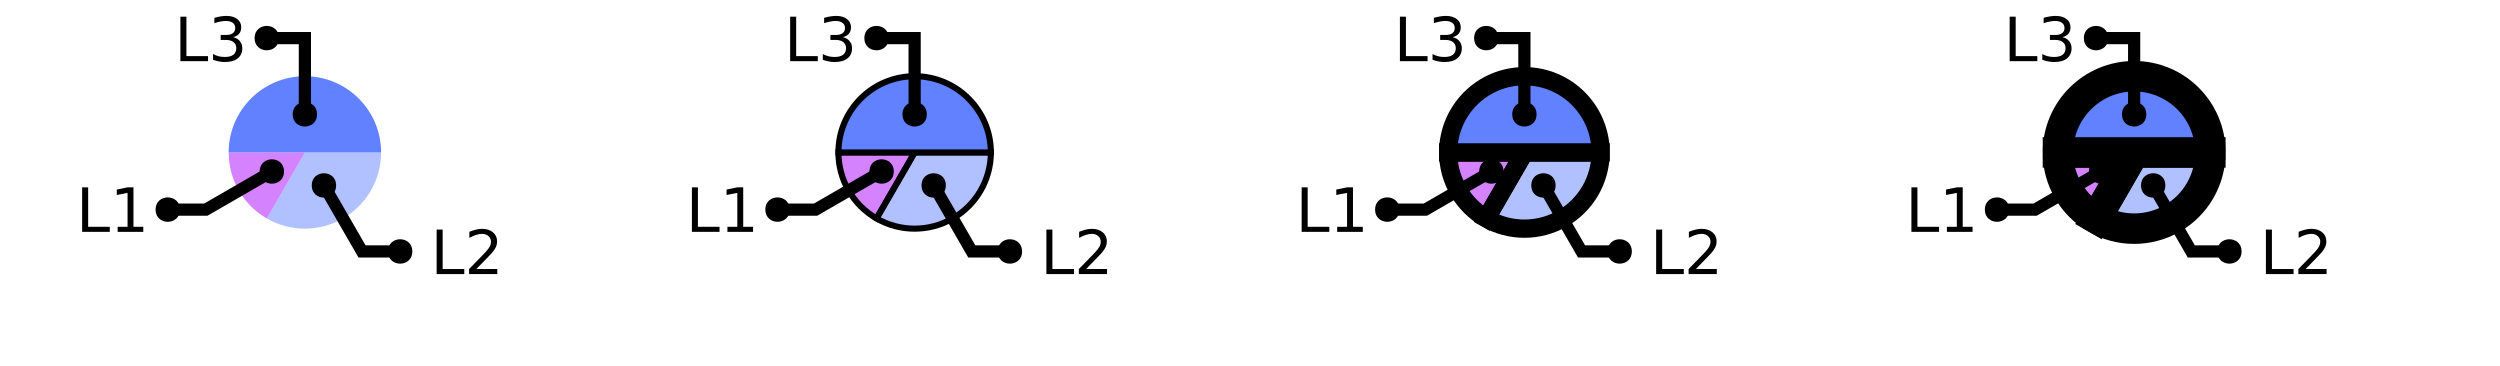
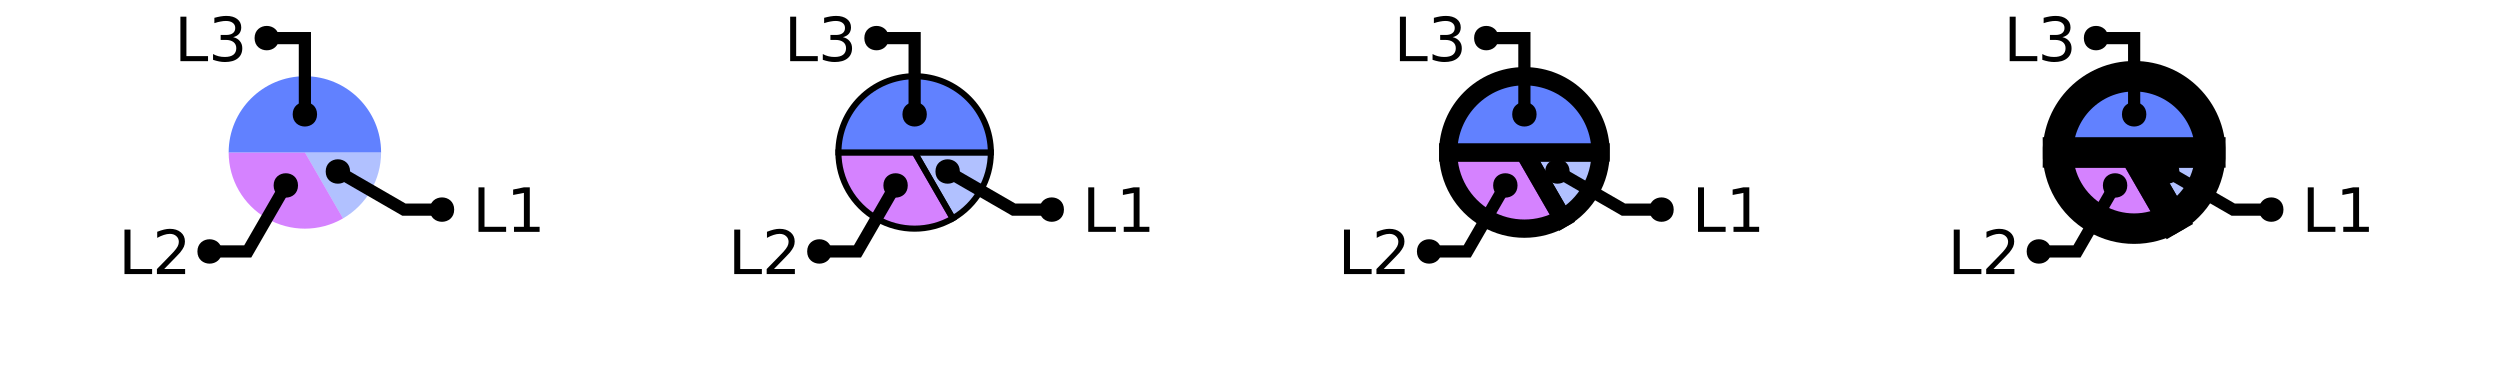
<svg xmlns="http://www.w3.org/2000/svg" xmlns:xlink="http://www.w3.org/1999/xlink" width="410pt" height="60pt" viewBox="0 0 410 60" version="1.1">
  <defs>
    <g>
      <symbol overflow="visible" id="glyph0-0">
        <path style="stroke:none;" d="M 0.5 1.766 L 0.5 -7.047 L 5.5 -7.047 L 5.5 1.766 Z M 1.062 1.219 L 4.938 1.219 L 4.938 -6.484 L 1.062 -6.484 Z M 1.062 1.219 " />
      </symbol>
      <symbol overflow="visible" id="glyph0-1">
        <path style="stroke:none;" d="M 0.984 -7.297 L 1.969 -7.297 L 1.969 -0.828 L 5.516 -0.828 L 5.516 0 L 0.984 0 Z M 0.984 -7.297 " />
      </symbol>
      <symbol overflow="visible" id="glyph0-2">
-         <path style="stroke:none;" d="M 1.922 -0.828 L 5.359 -0.828 L 5.359 0 L 0.734 0 L 0.734 -0.828 C 1.109 -1.211 1.617 -1.734 2.266 -2.391 C 2.91 -3.047 3.316 -3.469 3.484 -3.656 C 3.797 -4.008 4.016 -4.305 4.141 -4.547 C 4.266 -4.797 4.328 -5.039 4.328 -5.281 C 4.328 -5.664 4.191 -5.977 3.922 -6.219 C 3.648 -6.469 3.297 -6.594 2.859 -6.594 C 2.547 -6.594 2.219 -6.535 1.875 -6.422 C 1.539 -6.316 1.176 -6.156 0.781 -5.938 L 0.781 -6.938 C 1.176 -7.094 1.547 -7.211 1.891 -7.297 C 2.234 -7.379 2.551 -7.422 2.844 -7.422 C 3.594 -7.422 4.191 -7.234 4.641 -6.859 C 5.098 -6.484 5.328 -5.977 5.328 -5.344 C 5.328 -5.039 5.27 -4.754 5.156 -4.484 C 5.039 -4.223 4.836 -3.91 4.547 -3.547 C 4.461 -3.453 4.203 -3.176 3.766 -2.719 C 3.328 -2.27 2.711 -1.641 1.922 -0.828 Z M 1.922 -0.828 " />
+         <path style="stroke:none;" d="M 1.234 -0.828 L 2.859 -0.828 L 2.859 -6.391 L 1.094 -6.047 L 1.094 -6.938 L 2.844 -7.297 L 3.828 -7.297 L 3.828 -0.828 L 5.438 -0.828 L 5.438 0 L 1.234 0 Z M 1.234 -0.828 " />
      </symbol>
      <symbol overflow="visible" id="glyph0-3">
-         <path style="stroke:none;" d="M 1.234 -0.828 L 2.859 -0.828 L 2.859 -6.391 L 1.094 -6.047 L 1.094 -6.938 L 2.844 -7.297 L 3.828 -7.297 L 3.828 -0.828 L 5.438 -0.828 L 5.438 0 L 1.234 0 Z M 1.234 -0.828 " />
+         <path style="stroke:none;" d="M 1.922 -0.828 L 5.359 -0.828 L 5.359 0 L 0.734 0 L 0.734 -0.828 C 1.109 -1.211 1.617 -1.734 2.266 -2.391 C 2.91 -3.047 3.316 -3.469 3.484 -3.656 C 3.797 -4.008 4.016 -4.305 4.141 -4.547 C 4.266 -4.797 4.328 -5.039 4.328 -5.281 C 4.328 -5.664 4.191 -5.977 3.922 -6.219 C 3.648 -6.469 3.297 -6.594 2.859 -6.594 C 2.547 -6.594 2.219 -6.535 1.875 -6.422 C 1.539 -6.316 1.176 -6.156 0.781 -5.938 L 0.781 -6.938 C 1.176 -7.094 1.547 -7.211 1.891 -7.297 C 2.234 -7.379 2.551 -7.422 2.844 -7.422 C 3.594 -7.422 4.191 -7.234 4.641 -6.859 C 5.098 -6.484 5.328 -5.977 5.328 -5.344 C 5.328 -5.039 5.27 -4.754 5.156 -4.484 C 5.039 -4.223 4.836 -3.91 4.547 -3.547 C 4.461 -3.453 4.203 -3.176 3.766 -2.719 C 3.328 -2.27 2.711 -1.641 1.922 -0.828 Z M 1.922 -0.828 " />
      </symbol>
      <symbol overflow="visible" id="glyph0-4">
        <path style="stroke:none;" d="M 4.062 -3.938 C 4.531 -3.832 4.895 -3.617 5.156 -3.297 C 5.426 -2.984 5.562 -2.594 5.562 -2.125 C 5.562 -1.406 5.312 -0.848 4.812 -0.453 C 4.32 -0.055 3.617 0.141 2.703 0.141 C 2.398 0.141 2.086 0.109 1.766 0.047 C 1.441 -0.016 1.109 -0.102 0.766 -0.219 L 0.766 -1.172 C 1.035 -1.016 1.332 -0.895 1.656 -0.812 C 1.988 -0.727 2.332 -0.688 2.688 -0.688 C 3.301 -0.688 3.77 -0.805 4.094 -1.047 C 4.414 -1.297 4.578 -1.656 4.578 -2.125 C 4.578 -2.551 4.426 -2.883 4.125 -3.125 C 3.82 -3.363 3.406 -3.484 2.875 -3.484 L 2.016 -3.484 L 2.016 -4.297 L 2.906 -4.297 C 3.395 -4.297 3.766 -4.395 4.016 -4.594 C 4.273 -4.789 4.406 -5.07 4.406 -5.438 C 4.406 -5.801 4.27 -6.082 4 -6.281 C 3.738 -6.488 3.363 -6.594 2.875 -6.594 C 2.602 -6.594 2.312 -6.562 2 -6.5 C 1.688 -6.445 1.348 -6.359 0.984 -6.234 L 0.984 -7.109 C 1.359 -7.211 1.707 -7.289 2.031 -7.344 C 2.363 -7.395 2.672 -7.422 2.953 -7.422 C 3.703 -7.422 4.297 -7.25 4.734 -6.906 C 5.172 -6.57 5.391 -6.113 5.391 -5.531 C 5.391 -5.125 5.273 -4.781 5.047 -4.5 C 4.816 -4.227 4.488 -4.039 4.062 -3.938 Z M 4.062 -3.938 " />
      </symbol>
    </g>
    <clipPath id="clip1">
-       <path d="M 24 2 L 94 2 L 94 50 L 24 50 Z M 24 2 " />
+       <path d="M 27 0 L 100 0 L 100 50 L 27 50 Z M 27 0 " />
    </clipPath>
    <clipPath id="clip2">
-       <path d="M 0 0 L 73 0 L 73 50 L 0 50 Z M 0 0 " />
+       <path d="M 6 2 L 76 2 L 76 50 L 6 50 Z M 6 2 " />
    </clipPath>
    <clipPath id="clip3">
-       <path d="M 129 10 L 177 10 L 177 50 L 129 50 Z M 129 10 " />
+       <path d="M 123 10 L 171 10 L 171 50 L 123 50 Z M 123 10 " />
    </clipPath>
    <clipPath id="clip4">
-       <path d="M 124 2 L 194 2 L 194 50 L 124 50 Z M 124 2 " />
+       <path d="M 127 0 L 200 0 L 200 50 L 127 50 Z M 127 0 " />
    </clipPath>
    <clipPath id="clip5">
-       <path d="M 100 0 L 173 0 L 173 50 L 100 50 Z M 100 0 " />
+       <path d="M 106 2 L 176 2 L 176 50 L 106 50 Z M 106 2 " />
    </clipPath>
    <clipPath id="clip6">
-       <path d="M 201 0 L 300 0 L 300 50 L 201 50 Z M 201 0 " />
+       <path d="M 207 0 L 300 0 L 300 50 L 207 50 Z M 207 0 " />
    </clipPath>
    <clipPath id="clip7">
-       <path d="M 200 0 L 293 0 L 293 50 L 200 50 Z M 200 0 " />
+       <path d="M 200 0 L 299 0 L 299 50 L 200 50 Z M 200 0 " />
    </clipPath>
    <clipPath id="clip8">
      <path d="M 200 0 L 300 0 L 300 50 L 200 50 Z M 200 0 " />
    </clipPath>
    <clipPath id="clip9">
-       <path d="M 224 2 L 294 2 L 294 50 L 224 50 Z M 224 2 " />
+       <path d="M 227 0 L 300 0 L 300 50 L 227 50 Z M 227 0 " />
    </clipPath>
    <clipPath id="clip10">
-       <path d="M 200 0 L 273 0 L 273 50 L 200 50 Z M 200 0 " />
+       <path d="M 206 2 L 276 2 L 276 50 L 206 50 Z M 206 2 " />
    </clipPath>
    <clipPath id="clip11">
      <path d="M 300 0 L 400 0 L 400 50 L 300 50 Z M 300 0 " />
    </clipPath>
    <clipPath id="clip12">
      <path d="M 300 0 L 400 0 L 400 50 L 300 50 Z M 300 0 " />
    </clipPath>
    <clipPath id="clip13">
      <path d="M 300 0 L 400 0 L 400 50 L 300 50 Z M 300 0 " />
    </clipPath>
    <clipPath id="clip14">
-       <path d="M 324 2 L 394 2 L 394 50 L 324 50 Z M 324 2 " />
+       <path d="M 327 0 L 400 0 L 400 50 L 327 50 Z M 327 0 " />
    </clipPath>
    <clipPath id="clip15">
-       <path d="M 300 0 L 373 0 L 373 50 L 300 50 Z M 300 0 " />
+       <path d="M 306 2 L 376 2 L 376 50 L 306 50 Z M 306 2 " />
    </clipPath>
  </defs>
  <g id="surface2">
-     <path style=" stroke:none;fill-rule:nonzero;fill:rgb(38.039%,50.588%,100%);fill-opacity:0.49;" d="M 50 25 L 62.5 25 C 62.5 29.465 60.117 33.594 56.25 35.824 C 52.383 38.059 47.617 38.059 43.75 35.824 Z M 50 25 " />
-     <path style=" stroke:none;fill-rule:nonzero;fill:rgb(66.667%,0%,100%);fill-opacity:0.49;" d="M 50 25 L 43.75 35.824 C 39.883 33.594 37.5 29.465 37.5 25 Z M 50 25 " />
+     <path style=" stroke:none;fill-rule:nonzero;fill:rgb(38.039%,50.588%,100%);fill-opacity:0.49;" d="M 50 25 L 62.5 25 C 62.5 29.465 60.117 33.594 56.25 35.824 Z M 50 25 " />
+     <path style=" stroke:none;fill-rule:nonzero;fill:rgb(66.667%,0%,100%);fill-opacity:0.49;" d="M 50 25 L 56.25 35.824 C 52.383 38.059 47.617 38.059 43.75 35.824 C 39.883 33.594 37.5 29.465 37.5 25 Z M 50 25 " />
    <path style=" stroke:none;fill-rule:nonzero;fill:rgb(38.039%,50.588%,100%);fill-opacity:1;" d="M 50 25 L 37.5 25 C 37.5 18.098 43.098 12.5 50 12.5 C 56.902 12.5 62.5 18.098 62.5 25 Z M 50 25 " />
    <g style="fill:rgb(0%,0%,0%);fill-opacity:1;">
-       <use xlink:href="#glyph0-1" x="70.625" y="44.949" />
-       <use xlink:href="#glyph0-2" x="76.196" y="44.949" />
+       <use xlink:href="#glyph0-1" x="77.488" y="38.023" />
+       <use xlink:href="#glyph0-2" x="83.06" y="38.023" />
    </g>
    <g clip-path="url(#clip1)" clip-rule="nonzero">
-       <path style="fill:none;stroke-width:2;stroke-linecap:butt;stroke-linejoin:miter;stroke:rgb(0%,0%,0%);stroke-opacity:1;stroke-miterlimit:10;" d="M 53.125 30.414 L 59.375 41.238 L 65.625 41.238 M 82.559 44.949 " />
+       <path style="fill:none;stroke-width:2;stroke-linecap:butt;stroke-linejoin:miter;stroke:rgb(0%,0%,0%);stroke-opacity:1;stroke-miterlimit:10;" d="M 55.414 28.125 L 66.238 34.375 L 72.488 34.375 M 89.422 38.023 " />
    </g>
-     <path style=" stroke:none;fill-rule:nonzero;fill:rgb(0%,0%,0%);fill-opacity:1;" d="M 55.125 30.414 C 55.125 33.078 51.125 33.078 51.125 30.414 C 51.125 27.746 55.125 27.746 55.125 30.414 L 67.625 41.238 C 67.625 43.906 63.625 43.906 63.625 41.238 C 63.625 38.57 67.625 38.57 67.625 41.238 " />
+     <path style=" stroke:none;fill-rule:nonzero;fill:rgb(0%,0%,0%);fill-opacity:1;" d="M 57.414 28.125 C 57.414 30.793 53.414 30.793 53.414 28.125 C 53.414 25.457 57.414 25.457 57.414 28.125 L 74.488 34.375 C 74.488 37.043 70.488 37.043 70.488 34.375 C 70.488 31.707 74.488 31.707 74.488 34.375 " />
    <g style="fill:rgb(0%,0%,0%);fill-opacity:1;">
-       <use xlink:href="#glyph0-1" x="12.488" y="38.023" />
-       <use xlink:href="#glyph0-3" x="18.06" y="38.023" />
+       <use xlink:href="#glyph0-1" x="19.43" y="44.949" />
+       <use xlink:href="#glyph0-3" x="25.001" y="44.949" />
    </g>
    <g clip-path="url(#clip2)" clip-rule="nonzero">
-       <path style="fill:none;stroke-width:2;stroke-linecap:butt;stroke-linejoin:miter;stroke:rgb(0%,0%,0%);stroke-opacity:1;stroke-miterlimit:10;" d="M 44.586 28.125 L 33.762 34.375 L 27.512 34.375 M 24.422 38.023 " />
+       <path style="fill:none;stroke-width:2;stroke-linecap:butt;stroke-linejoin:miter;stroke:rgb(0%,0%,0%);stroke-opacity:1;stroke-miterlimit:10;" d="M 46.875 30.414 L 40.625 41.238 L 34.375 41.238 M 31.363 44.949 " />
    </g>
-     <path style=" stroke:none;fill-rule:nonzero;fill:rgb(0%,0%,0%);fill-opacity:1;" d="M 46.586 28.125 C 46.586 30.793 42.586 30.793 42.586 28.125 C 42.586 25.457 46.586 25.457 46.586 28.125 L 29.512 34.375 C 29.512 37.043 25.512 37.043 25.512 34.375 C 25.512 31.707 29.512 31.707 29.512 34.375 " />
+     <path style=" stroke:none;fill-rule:nonzero;fill:rgb(0%,0%,0%);fill-opacity:1;" d="M 48.875 30.414 C 48.875 33.078 44.875 33.078 44.875 30.414 C 44.875 27.746 48.875 27.746 48.875 30.414 L 36.375 41.238 C 36.375 43.906 32.375 43.906 32.375 41.238 C 32.375 38.57 36.375 38.57 36.375 41.238 " />
    <g style="fill:rgb(0%,0%,0%);fill-opacity:1;">
      <use xlink:href="#glyph0-1" x="28.602" y="10.031" />
      <use xlink:href="#glyph0-4" x="34.173" y="10.031" />
    </g>
    <path style="fill:none;stroke-width:2;stroke-linecap:butt;stroke-linejoin:miter;stroke:rgb(0%,0%,0%);stroke-opacity:1;stroke-miterlimit:10;" d="M 50 18.75 L 50 6.25 L 43.75 6.25 M 40.535 10.031 " />
    <path style=" stroke:none;fill-rule:nonzero;fill:rgb(0%,0%,0%);fill-opacity:1;" d="M 52 18.75 C 52 21.418 48 21.418 48 18.75 C 48 16.082 52 16.082 52 18.75 L 45.75 6.25 C 45.75 8.918 41.75 8.918 41.75 6.25 C 41.75 3.582 45.75 3.582 45.75 6.25 " />
-     <path style=" stroke:none;fill-rule:nonzero;fill:rgb(38.039%,50.588%,100%);fill-opacity:0.49;" d="M 150 25 L 162.5 25 C 162.5 29.465 160.117 33.594 156.25 35.824 C 152.383 38.059 147.617 38.059 143.75 35.824 Z M 150 25 " />
+     <path style="fill-rule:nonzero;fill:rgb(38.039%,50.588%,100%);fill-opacity:0.49;stroke-width:1;stroke-linecap:butt;stroke-linejoin:miter;stroke:rgb(0%,0%,0%);stroke-opacity:1;stroke-miterlimit:10;" d="M 50 25 L 62.5 25 C 62.5 29.465 60.117 33.594 56.25 35.824 Z M 50 25 " transform="matrix(1,0,0,1,100,0)" />
+     <path style=" stroke:none;fill-rule:nonzero;fill:rgb(66.667%,0%,100%);fill-opacity:0.49;" d="M 150 25 L 156.25 35.824 C 152.383 38.059 147.617 38.059 143.75 35.824 C 139.883 33.594 137.5 29.465 137.5 25 Z M 150 25 " />
    <g clip-path="url(#clip3)" clip-rule="nonzero">
-       <path style="fill:none;stroke-width:1;stroke-linecap:butt;stroke-linejoin:miter;stroke:rgb(0%,0%,0%);stroke-opacity:1;stroke-miterlimit:10;" d="M 50 25 L 62.5 25 C 62.5 29.465 60.117 33.594 56.25 35.824 C 52.383 38.059 47.617 38.059 43.75 35.824 Z M 50 25 " transform="matrix(1,0,0,1,100,0)" />
+       <path style="fill:none;stroke-width:1;stroke-linecap:butt;stroke-linejoin:miter;stroke:rgb(0%,0%,0%);stroke-opacity:1;stroke-miterlimit:10;" d="M 50 25 L 56.25 35.824 C 52.383 38.059 47.617 38.059 43.75 35.824 C 39.883 33.594 37.5 29.465 37.5 25 Z M 50 25 " transform="matrix(1,0,0,1,100,0)" />
    </g>
-     <path style="fill-rule:nonzero;fill:rgb(66.667%,0%,100%);fill-opacity:0.49;stroke-width:1;stroke-linecap:butt;stroke-linejoin:miter;stroke:rgb(0%,0%,0%);stroke-opacity:1;stroke-miterlimit:10;" d="M 50 25 L 43.75 35.824 C 39.883 33.594 37.5 29.465 37.5 25 Z M 50 25 " transform="matrix(1,0,0,1,100,0)" />
    <path style="fill-rule:nonzero;fill:rgb(38.039%,50.588%,100%);fill-opacity:1;stroke-width:1;stroke-linecap:butt;stroke-linejoin:miter;stroke:rgb(0%,0%,0%);stroke-opacity:1;stroke-miterlimit:10;" d="M 50 25 L 37.5 25 C 37.5 18.098 43.098 12.5 50 12.5 C 56.902 12.5 62.5 18.098 62.5 25 Z M 50 25 " transform="matrix(1,0,0,1,100,0)" />
    <g style="fill:rgb(0%,0%,0%);fill-opacity:1;">
-       <use xlink:href="#glyph0-1" x="170.625" y="44.949" />
-       <use xlink:href="#glyph0-2" x="176.196" y="44.949" />
+       <use xlink:href="#glyph0-1" x="177.488" y="38.023" />
+       <use xlink:href="#glyph0-2" x="183.06" y="38.023" />
    </g>
    <g clip-path="url(#clip4)" clip-rule="nonzero">
-       <path style="fill:none;stroke-width:2;stroke-linecap:butt;stroke-linejoin:miter;stroke:rgb(0%,0%,0%);stroke-opacity:1;stroke-miterlimit:10;" d="M 53.125 30.414 L 59.375 41.238 L 65.625 41.238 M 82.559 44.949 " transform="matrix(1,0,0,1,100,0)" />
+       <path style="fill:none;stroke-width:2;stroke-linecap:butt;stroke-linejoin:miter;stroke:rgb(0%,0%,0%);stroke-opacity:1;stroke-miterlimit:10;" d="M 55.414 28.125 L 66.238 34.375 L 72.488 34.375 M 89.422 38.023 " transform="matrix(1,0,0,1,100,0)" />
    </g>
-     <path style=" stroke:none;fill-rule:nonzero;fill:rgb(0%,0%,0%);fill-opacity:1;" d="M 155.125 30.414 C 155.125 33.078 151.125 33.078 151.125 30.414 C 151.125 27.746 155.125 27.746 155.125 30.414 L 167.625 41.238 C 167.625 43.906 163.625 43.906 163.625 41.238 C 163.625 38.57 167.625 38.57 167.625 41.238 " />
+     <path style=" stroke:none;fill-rule:nonzero;fill:rgb(0%,0%,0%);fill-opacity:1;" d="M 157.414 28.125 C 157.414 30.793 153.414 30.793 153.414 28.125 C 153.414 25.457 157.414 25.457 157.414 28.125 L 174.488 34.375 C 174.488 37.043 170.488 37.043 170.488 34.375 C 170.488 31.707 174.488 31.707 174.488 34.375 " />
    <g style="fill:rgb(0%,0%,0%);fill-opacity:1;">
-       <use xlink:href="#glyph0-1" x="112.488" y="38.023" />
-       <use xlink:href="#glyph0-3" x="118.06" y="38.023" />
+       <use xlink:href="#glyph0-1" x="119.43" y="44.949" />
+       <use xlink:href="#glyph0-3" x="125.001" y="44.949" />
    </g>
    <g clip-path="url(#clip5)" clip-rule="nonzero">
-       <path style="fill:none;stroke-width:2;stroke-linecap:butt;stroke-linejoin:miter;stroke:rgb(0%,0%,0%);stroke-opacity:1;stroke-miterlimit:10;" d="M 44.586 28.125 L 33.762 34.375 L 27.512 34.375 M 24.422 38.023 " transform="matrix(1,0,0,1,100,0)" />
+       <path style="fill:none;stroke-width:2;stroke-linecap:butt;stroke-linejoin:miter;stroke:rgb(0%,0%,0%);stroke-opacity:1;stroke-miterlimit:10;" d="M 46.875 30.414 L 40.625 41.238 L 34.375 41.238 M 31.363 44.949 " transform="matrix(1,0,0,1,100,0)" />
    </g>
-     <path style=" stroke:none;fill-rule:nonzero;fill:rgb(0%,0%,0%);fill-opacity:1;" d="M 146.586 28.125 C 146.586 30.793 142.586 30.793 142.586 28.125 C 142.586 25.457 146.586 25.457 146.586 28.125 L 129.512 34.375 C 129.512 37.043 125.512 37.043 125.512 34.375 C 125.512 31.707 129.512 31.707 129.512 34.375 " />
+     <path style=" stroke:none;fill-rule:nonzero;fill:rgb(0%,0%,0%);fill-opacity:1;" d="M 148.875 30.414 C 148.875 33.078 144.875 33.078 144.875 30.414 C 144.875 27.746 148.875 27.746 148.875 30.414 L 136.375 41.238 C 136.375 43.906 132.375 43.906 132.375 41.238 C 132.375 38.57 136.375 38.57 136.375 41.238 " />
    <g style="fill:rgb(0%,0%,0%);fill-opacity:1;">
      <use xlink:href="#glyph0-1" x="128.602" y="10.031" />
      <use xlink:href="#glyph0-4" x="134.173" y="10.031" />
    </g>
    <path style="fill:none;stroke-width:2;stroke-linecap:butt;stroke-linejoin:miter;stroke:rgb(0%,0%,0%);stroke-opacity:1;stroke-miterlimit:10;" d="M 50 18.75 L 50 6.25 L 43.75 6.25 M 40.535 10.031 " transform="matrix(1,0,0,1,100,0)" />
    <path style=" stroke:none;fill-rule:nonzero;fill:rgb(0%,0%,0%);fill-opacity:1;" d="M 152 18.75 C 152 21.418 148 21.418 148 18.75 C 148 16.082 152 16.082 152 18.75 L 145.75 6.25 C 145.75 8.918 141.75 8.918 141.75 6.25 C 141.75 3.582 145.75 3.582 145.75 6.25 " />
-     <path style=" stroke:none;fill-rule:nonzero;fill:rgb(38.039%,50.588%,100%);fill-opacity:0.49;" d="M 250 25 L 262.5 25 C 262.5 29.465 260.117 33.594 256.25 35.824 C 252.383 38.059 247.617 38.059 243.75 35.824 Z M 250 25 " />
+     <path style=" stroke:none;fill-rule:nonzero;fill:rgb(38.039%,50.588%,100%);fill-opacity:0.49;" d="M 250 25 L 262.5 25 C 262.5 29.465 260.117 33.594 256.25 35.824 Z M 250 25 " />
    <g clip-path="url(#clip6)" clip-rule="nonzero">
-       <path style="fill:none;stroke-width:3;stroke-linecap:butt;stroke-linejoin:miter;stroke:rgb(0%,0%,0%);stroke-opacity:1;stroke-miterlimit:10;" d="M 50 25 L 62.5 25 C 62.5 29.465 60.117 33.594 56.25 35.824 C 52.383 38.059 47.617 38.059 43.75 35.824 Z M 50 25 " transform="matrix(1,0,0,1,200,0)" />
+       <path style="fill:none;stroke-width:3;stroke-linecap:butt;stroke-linejoin:miter;stroke:rgb(0%,0%,0%);stroke-opacity:1;stroke-miterlimit:10;" d="M 50 25 L 62.5 25 C 62.5 29.465 60.117 33.594 56.25 35.824 Z M 50 25 " transform="matrix(1,0,0,1,200,0)" />
    </g>
-     <path style=" stroke:none;fill-rule:nonzero;fill:rgb(66.667%,0%,100%);fill-opacity:0.49;" d="M 250 25 L 243.75 35.824 C 239.883 33.594 237.5 29.465 237.5 25 Z M 250 25 " />
+     <path style=" stroke:none;fill-rule:nonzero;fill:rgb(66.667%,0%,100%);fill-opacity:0.49;" d="M 250 25 L 256.25 35.824 C 252.383 38.059 247.617 38.059 243.75 35.824 C 239.883 33.594 237.5 29.465 237.5 25 Z M 250 25 " />
    <g clip-path="url(#clip7)" clip-rule="nonzero">
-       <path style="fill:none;stroke-width:3;stroke-linecap:butt;stroke-linejoin:miter;stroke:rgb(0%,0%,0%);stroke-opacity:1;stroke-miterlimit:10;" d="M 50 25 L 43.75 35.824 C 39.883 33.594 37.5 29.465 37.5 25 Z M 50 25 " transform="matrix(1,0,0,1,200,0)" />
+       <path style="fill:none;stroke-width:3;stroke-linecap:butt;stroke-linejoin:miter;stroke:rgb(0%,0%,0%);stroke-opacity:1;stroke-miterlimit:10;" d="M 50 25 L 56.25 35.824 C 52.383 38.059 47.617 38.059 43.75 35.824 C 39.883 33.594 37.5 29.465 37.5 25 Z M 50 25 " transform="matrix(1,0,0,1,200,0)" />
    </g>
    <path style=" stroke:none;fill-rule:nonzero;fill:rgb(38.039%,50.588%,100%);fill-opacity:1;" d="M 250 25 L 237.5 25 C 237.5 18.098 243.098 12.5 250 12.5 C 256.902 12.5 262.5 18.098 262.5 25 Z M 250 25 " />
    <g clip-path="url(#clip8)" clip-rule="nonzero">
      <path style="fill:none;stroke-width:3;stroke-linecap:butt;stroke-linejoin:miter;stroke:rgb(0%,0%,0%);stroke-opacity:1;stroke-miterlimit:10;" d="M 50 25 L 37.5 25 C 37.5 18.098 43.098 12.5 50 12.5 C 56.902 12.5 62.5 18.098 62.5 25 Z M 50 25 " transform="matrix(1,0,0,1,200,0)" />
    </g>
    <g style="fill:rgb(0%,0%,0%);fill-opacity:1;">
-       <use xlink:href="#glyph0-1" x="270.625" y="44.949" />
-       <use xlink:href="#glyph0-2" x="276.196" y="44.949" />
+       <use xlink:href="#glyph0-1" x="277.488" y="38.023" />
+       <use xlink:href="#glyph0-2" x="283.06" y="38.023" />
    </g>
    <g clip-path="url(#clip9)" clip-rule="nonzero">
-       <path style="fill:none;stroke-width:2;stroke-linecap:butt;stroke-linejoin:miter;stroke:rgb(0%,0%,0%);stroke-opacity:1;stroke-miterlimit:10;" d="M 53.125 30.414 L 59.375 41.238 L 65.625 41.238 M 82.559 44.949 " transform="matrix(1,0,0,1,200,0)" />
+       <path style="fill:none;stroke-width:2;stroke-linecap:butt;stroke-linejoin:miter;stroke:rgb(0%,0%,0%);stroke-opacity:1;stroke-miterlimit:10;" d="M 55.414 28.125 L 66.238 34.375 L 72.488 34.375 M 89.422 38.023 " transform="matrix(1,0,0,1,200,0)" />
    </g>
-     <path style=" stroke:none;fill-rule:nonzero;fill:rgb(0%,0%,0%);fill-opacity:1;" d="M 255.125 30.414 C 255.125 33.078 251.125 33.078 251.125 30.414 C 251.125 27.746 255.125 27.746 255.125 30.414 L 267.625 41.238 C 267.625 43.906 263.625 43.906 263.625 41.238 C 263.625 38.57 267.625 38.57 267.625 41.238 " />
+     <path style=" stroke:none;fill-rule:nonzero;fill:rgb(0%,0%,0%);fill-opacity:1;" d="M 257.414 28.125 C 257.414 30.793 253.414 30.793 253.414 28.125 C 253.414 25.457 257.414 25.457 257.414 28.125 L 274.488 34.375 C 274.488 37.043 270.488 37.043 270.488 34.375 C 270.488 31.707 274.488 31.707 274.488 34.375 " />
    <g style="fill:rgb(0%,0%,0%);fill-opacity:1;">
-       <use xlink:href="#glyph0-1" x="212.488" y="38.023" />
-       <use xlink:href="#glyph0-3" x="218.06" y="38.023" />
+       <use xlink:href="#glyph0-1" x="219.43" y="44.949" />
+       <use xlink:href="#glyph0-3" x="225.001" y="44.949" />
    </g>
    <g clip-path="url(#clip10)" clip-rule="nonzero">
-       <path style="fill:none;stroke-width:2;stroke-linecap:butt;stroke-linejoin:miter;stroke:rgb(0%,0%,0%);stroke-opacity:1;stroke-miterlimit:10;" d="M 44.586 28.125 L 33.762 34.375 L 27.512 34.375 M 24.422 38.023 " transform="matrix(1,0,0,1,200,0)" />
+       <path style="fill:none;stroke-width:2;stroke-linecap:butt;stroke-linejoin:miter;stroke:rgb(0%,0%,0%);stroke-opacity:1;stroke-miterlimit:10;" d="M 46.875 30.414 L 40.625 41.238 L 34.375 41.238 M 31.363 44.949 " transform="matrix(1,0,0,1,200,0)" />
    </g>
-     <path style=" stroke:none;fill-rule:nonzero;fill:rgb(0%,0%,0%);fill-opacity:1;" d="M 246.586 28.125 C 246.586 30.793 242.586 30.793 242.586 28.125 C 242.586 25.457 246.586 25.457 246.586 28.125 L 229.512 34.375 C 229.512 37.043 225.512 37.043 225.512 34.375 C 225.512 31.707 229.512 31.707 229.512 34.375 " />
+     <path style=" stroke:none;fill-rule:nonzero;fill:rgb(0%,0%,0%);fill-opacity:1;" d="M 248.875 30.414 C 248.875 33.078 244.875 33.078 244.875 30.414 C 244.875 27.746 248.875 27.746 248.875 30.414 L 236.375 41.238 C 236.375 43.906 232.375 43.906 232.375 41.238 C 232.375 38.57 236.375 38.57 236.375 41.238 " />
    <g style="fill:rgb(0%,0%,0%);fill-opacity:1;">
      <use xlink:href="#glyph0-1" x="228.602" y="10.031" />
      <use xlink:href="#glyph0-4" x="234.173" y="10.031" />
    </g>
    <path style="fill:none;stroke-width:2;stroke-linecap:butt;stroke-linejoin:miter;stroke:rgb(0%,0%,0%);stroke-opacity:1;stroke-miterlimit:10;" d="M 50 18.75 L 50 6.25 L 43.75 6.25 M 40.535 10.031 " transform="matrix(1,0,0,1,200,0)" />
    <path style=" stroke:none;fill-rule:nonzero;fill:rgb(0%,0%,0%);fill-opacity:1;" d="M 252 18.75 C 252 21.418 248 21.418 248 18.75 C 248 16.082 252 16.082 252 18.75 L 245.75 6.25 C 245.75 8.918 241.75 8.918 241.75 6.25 C 241.75 3.582 245.75 3.582 245.75 6.25 " />
-     <path style=" stroke:none;fill-rule:nonzero;fill:rgb(38.039%,50.588%,100%);fill-opacity:0.49;" d="M 350 25 L 362.5 25 C 362.5 29.465 360.117 33.594 356.25 35.824 C 352.383 38.059 347.617 38.059 343.75 35.824 Z M 350 25 " />
+     <path style=" stroke:none;fill-rule:nonzero;fill:rgb(38.039%,50.588%,100%);fill-opacity:0.49;" d="M 350 25 L 362.5 25 C 362.5 29.465 360.117 33.594 356.25 35.824 Z M 350 25 " />
    <g clip-path="url(#clip11)" clip-rule="nonzero">
-       <path style="fill:none;stroke-width:5;stroke-linecap:butt;stroke-linejoin:miter;stroke:rgb(0%,0%,0%);stroke-opacity:1;stroke-miterlimit:10;" d="M 50 25 L 62.5 25 C 62.5 29.465 60.117 33.594 56.25 35.824 C 52.383 38.059 47.617 38.059 43.75 35.824 Z M 50 25 " transform="matrix(1,0,0,1,300,0)" />
+       <path style="fill:none;stroke-width:5;stroke-linecap:butt;stroke-linejoin:miter;stroke:rgb(0%,0%,0%);stroke-opacity:1;stroke-miterlimit:10;" d="M 50 25 L 62.5 25 C 62.5 29.465 60.117 33.594 56.25 35.824 Z M 50 25 " transform="matrix(1,0,0,1,300,0)" />
    </g>
-     <path style=" stroke:none;fill-rule:nonzero;fill:rgb(66.667%,0%,100%);fill-opacity:0.49;" d="M 350 25 L 343.75 35.824 C 339.883 33.594 337.5 29.465 337.5 25 Z M 350 25 " />
+     <path style=" stroke:none;fill-rule:nonzero;fill:rgb(66.667%,0%,100%);fill-opacity:0.49;" d="M 350 25 L 356.25 35.824 C 352.383 38.059 347.617 38.059 343.75 35.824 C 339.883 33.594 337.5 29.465 337.5 25 Z M 350 25 " />
    <g clip-path="url(#clip12)" clip-rule="nonzero">
-       <path style="fill:none;stroke-width:5;stroke-linecap:butt;stroke-linejoin:miter;stroke:rgb(0%,0%,0%);stroke-opacity:1;stroke-miterlimit:10;" d="M 50 25 L 43.75 35.824 C 39.883 33.594 37.5 29.465 37.5 25 Z M 50 25 " transform="matrix(1,0,0,1,300,0)" />
+       <path style="fill:none;stroke-width:5;stroke-linecap:butt;stroke-linejoin:miter;stroke:rgb(0%,0%,0%);stroke-opacity:1;stroke-miterlimit:10;" d="M 50 25 L 56.25 35.824 C 52.383 38.059 47.617 38.059 43.75 35.824 C 39.883 33.594 37.5 29.465 37.5 25 Z M 50 25 " transform="matrix(1,0,0,1,300,0)" />
    </g>
    <path style=" stroke:none;fill-rule:nonzero;fill:rgb(38.039%,50.588%,100%);fill-opacity:1;" d="M 350 25 L 337.5 25 C 337.5 18.098 343.098 12.5 350 12.5 C 356.902 12.5 362.5 18.098 362.5 25 Z M 350 25 " />
    <g clip-path="url(#clip13)" clip-rule="nonzero">
      <path style="fill:none;stroke-width:5;stroke-linecap:butt;stroke-linejoin:miter;stroke:rgb(0%,0%,0%);stroke-opacity:1;stroke-miterlimit:10;" d="M 50 25 L 37.5 25 C 37.5 18.098 43.098 12.5 50 12.5 C 56.902 12.5 62.5 18.098 62.5 25 Z M 50 25 " transform="matrix(1,0,0,1,300,0)" />
    </g>
    <g style="fill:rgb(0%,0%,0%);fill-opacity:1;">
-       <use xlink:href="#glyph0-1" x="370.625" y="44.949" />
-       <use xlink:href="#glyph0-2" x="376.196" y="44.949" />
+       <use xlink:href="#glyph0-1" x="377.488" y="38.023" />
+       <use xlink:href="#glyph0-2" x="383.06" y="38.023" />
    </g>
    <g clip-path="url(#clip14)" clip-rule="nonzero">
-       <path style="fill:none;stroke-width:2;stroke-linecap:butt;stroke-linejoin:miter;stroke:rgb(0%,0%,0%);stroke-opacity:1;stroke-miterlimit:10;" d="M 53.125 30.414 L 59.375 41.238 L 65.625 41.238 M 82.559 44.949 " transform="matrix(1,0,0,1,300,0)" />
+       <path style="fill:none;stroke-width:2;stroke-linecap:butt;stroke-linejoin:miter;stroke:rgb(0%,0%,0%);stroke-opacity:1;stroke-miterlimit:10;" d="M 55.414 28.125 L 66.238 34.375 L 72.488 34.375 M 89.422 38.023 " transform="matrix(1,0,0,1,300,0)" />
    </g>
-     <path style=" stroke:none;fill-rule:nonzero;fill:rgb(0%,0%,0%);fill-opacity:1;" d="M 355.125 30.414 C 355.125 33.078 351.125 33.078 351.125 30.414 C 351.125 27.746 355.125 27.746 355.125 30.414 L 367.625 41.238 C 367.625 43.906 363.625 43.906 363.625 41.238 C 363.625 38.57 367.625 38.57 367.625 41.238 " />
+     <path style=" stroke:none;fill-rule:nonzero;fill:rgb(0%,0%,0%);fill-opacity:1;" d="M 357.414 28.125 C 357.414 30.793 353.414 30.793 353.414 28.125 C 353.414 25.457 357.414 25.457 357.414 28.125 L 374.488 34.375 C 374.488 37.043 370.488 37.043 370.488 34.375 C 370.488 31.707 374.488 31.707 374.488 34.375 " />
    <g style="fill:rgb(0%,0%,0%);fill-opacity:1;">
-       <use xlink:href="#glyph0-1" x="312.488" y="38.023" />
-       <use xlink:href="#glyph0-3" x="318.06" y="38.023" />
+       <use xlink:href="#glyph0-1" x="319.43" y="44.949" />
+       <use xlink:href="#glyph0-3" x="325.001" y="44.949" />
    </g>
    <g clip-path="url(#clip15)" clip-rule="nonzero">
-       <path style="fill:none;stroke-width:2;stroke-linecap:butt;stroke-linejoin:miter;stroke:rgb(0%,0%,0%);stroke-opacity:1;stroke-miterlimit:10;" d="M 44.586 28.125 L 33.762 34.375 L 27.512 34.375 M 24.422 38.023 " transform="matrix(1,0,0,1,300,0)" />
+       <path style="fill:none;stroke-width:2;stroke-linecap:butt;stroke-linejoin:miter;stroke:rgb(0%,0%,0%);stroke-opacity:1;stroke-miterlimit:10;" d="M 46.875 30.414 L 40.625 41.238 L 34.375 41.238 M 31.363 44.949 " transform="matrix(1,0,0,1,300,0)" />
    </g>
-     <path style=" stroke:none;fill-rule:nonzero;fill:rgb(0%,0%,0%);fill-opacity:1;" d="M 346.586 28.125 C 346.586 30.793 342.586 30.793 342.586 28.125 C 342.586 25.457 346.586 25.457 346.586 28.125 L 329.512 34.375 C 329.512 37.043 325.512 37.043 325.512 34.375 C 325.512 31.707 329.512 31.707 329.512 34.375 " />
+     <path style=" stroke:none;fill-rule:nonzero;fill:rgb(0%,0%,0%);fill-opacity:1;" d="M 348.875 30.414 C 348.875 33.078 344.875 33.078 344.875 30.414 C 344.875 27.746 348.875 27.746 348.875 30.414 L 336.375 41.238 C 336.375 43.906 332.375 43.906 332.375 41.238 C 332.375 38.57 336.375 38.57 336.375 41.238 " />
    <g style="fill:rgb(0%,0%,0%);fill-opacity:1;">
      <use xlink:href="#glyph0-1" x="328.602" y="10.031" />
      <use xlink:href="#glyph0-4" x="334.173" y="10.031" />
    </g>
    <path style="fill:none;stroke-width:2;stroke-linecap:butt;stroke-linejoin:miter;stroke:rgb(0%,0%,0%);stroke-opacity:1;stroke-miterlimit:10;" d="M 50 18.75 L 50 6.25 L 43.75 6.25 M 40.535 10.031 " transform="matrix(1,0,0,1,300,0)" />
    <path style=" stroke:none;fill-rule:nonzero;fill:rgb(0%,0%,0%);fill-opacity:1;" d="M 352 18.75 C 352 21.418 348 21.418 348 18.75 C 348 16.082 352 16.082 352 18.75 L 345.75 6.25 C 345.75 8.918 341.75 8.918 341.75 6.25 C 341.75 3.582 345.75 3.582 345.75 6.25 " />
  </g>
</svg>
